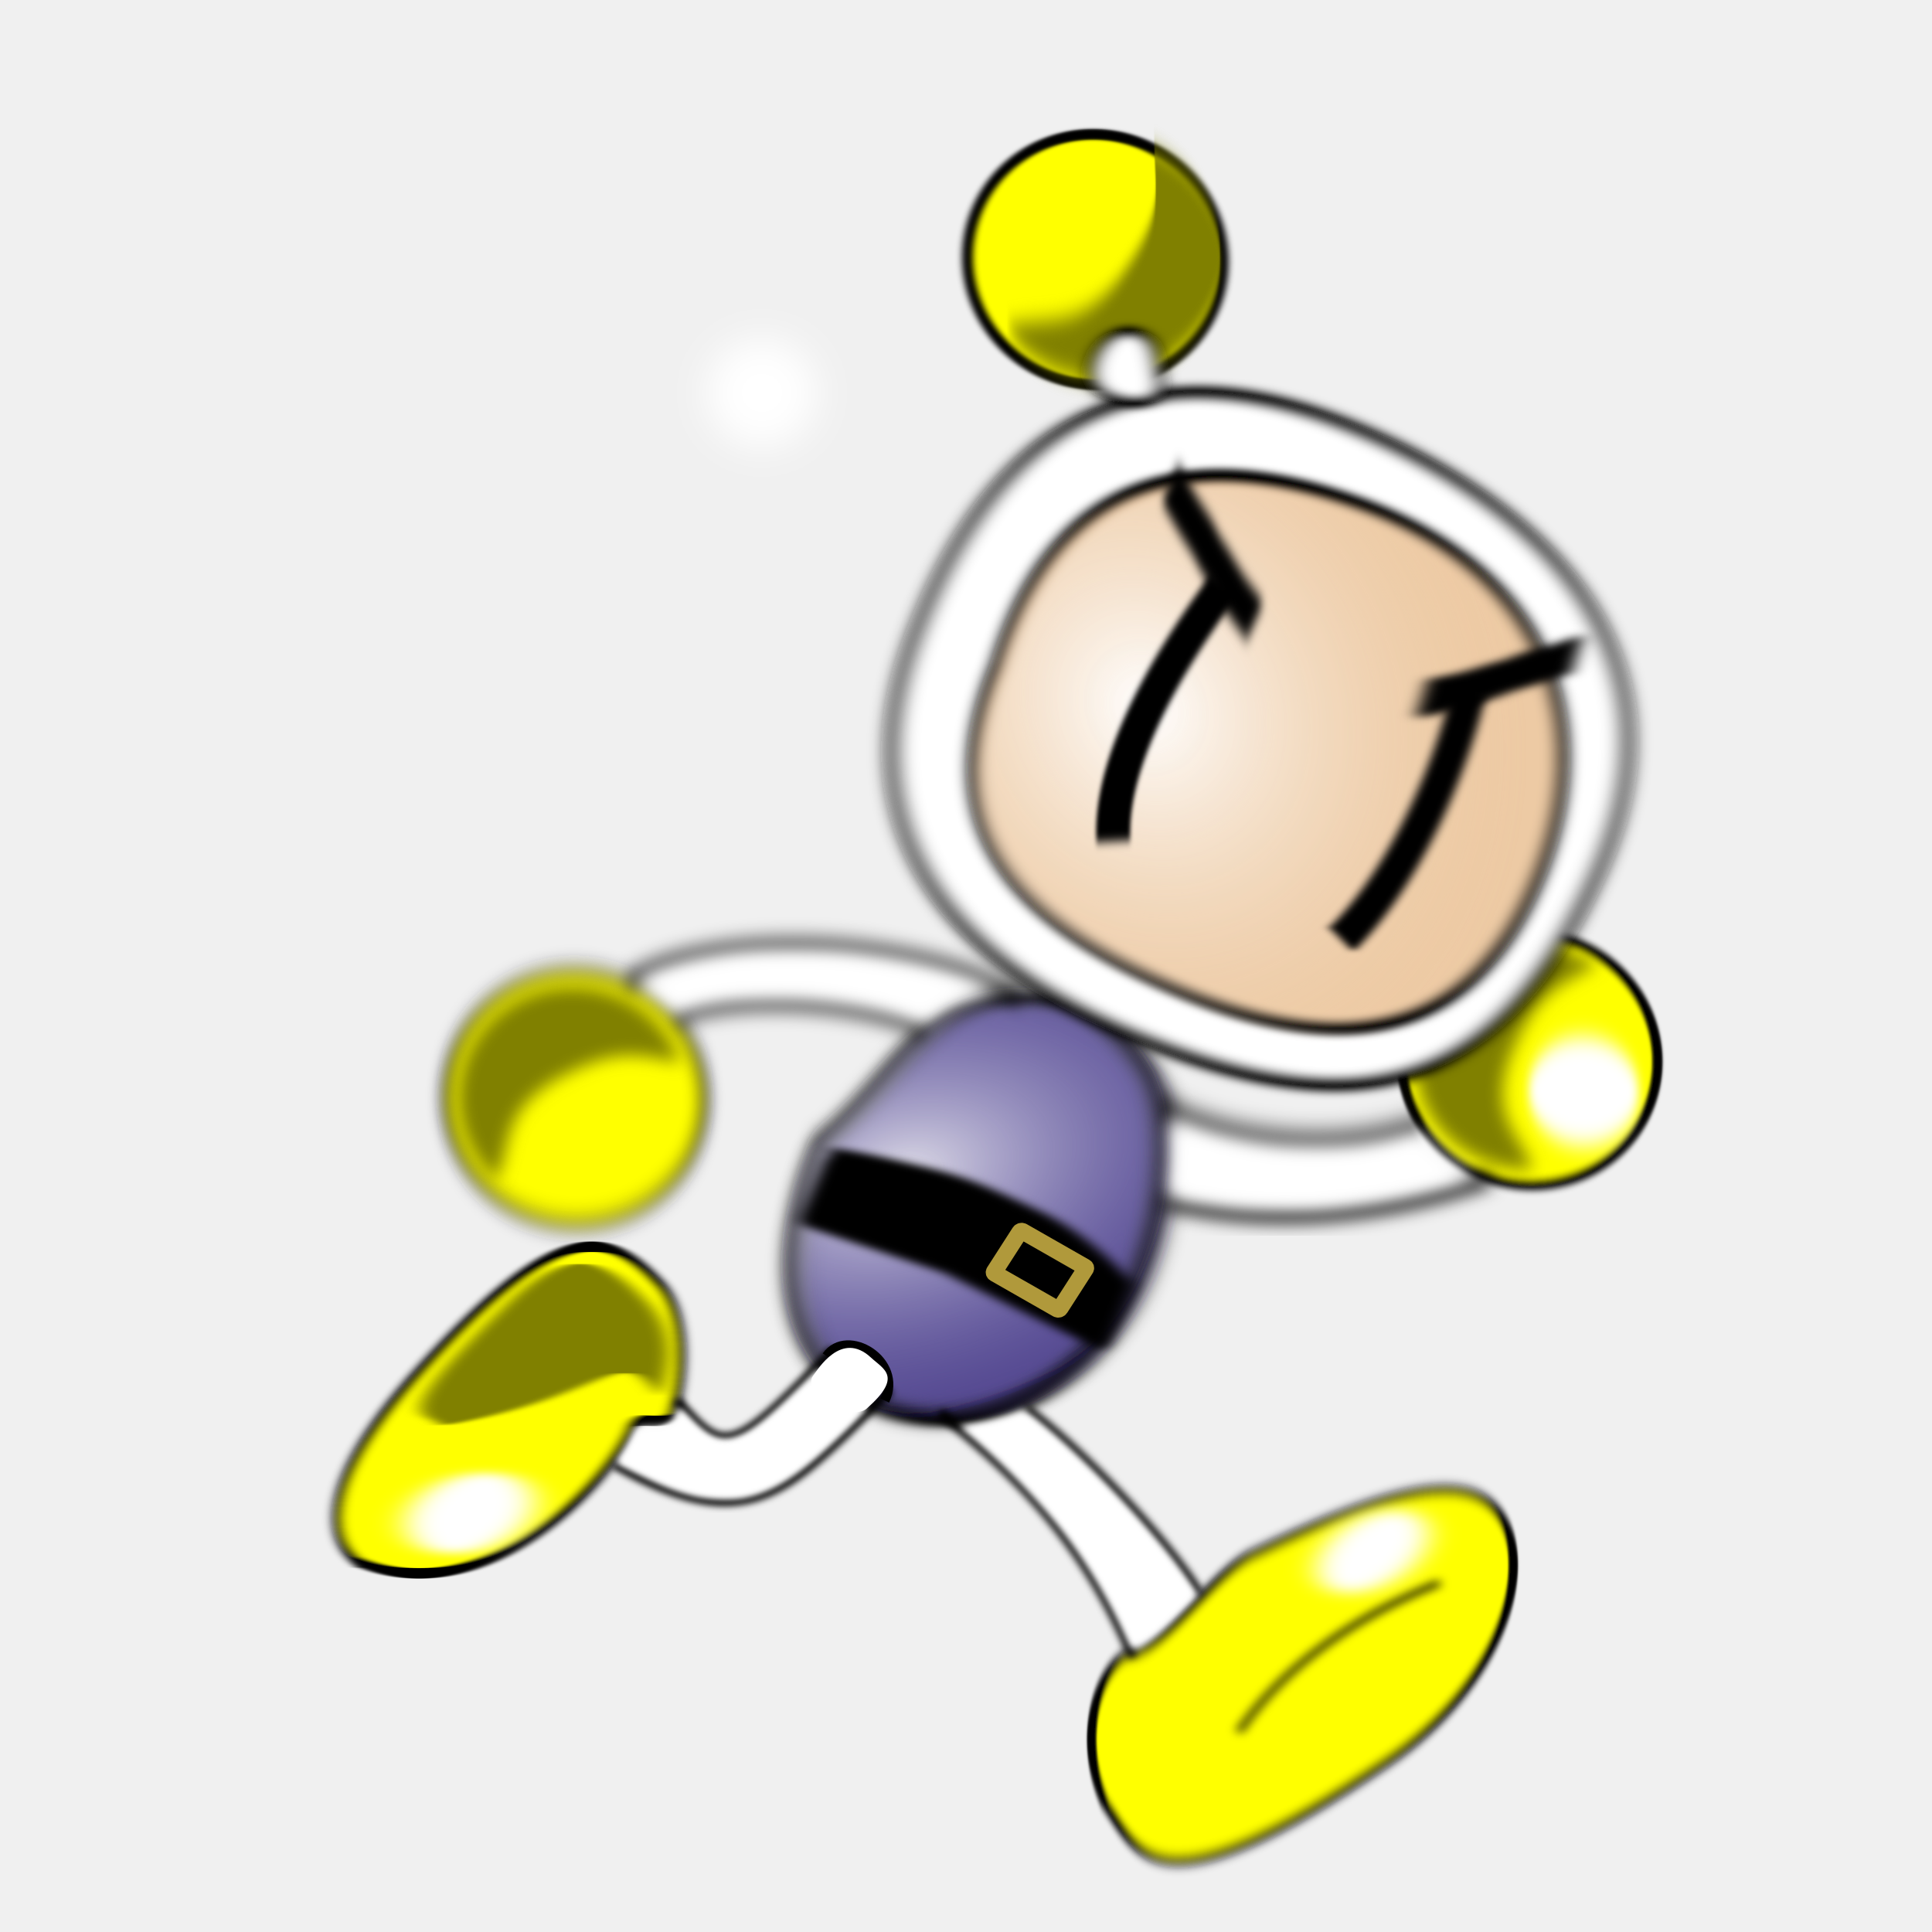
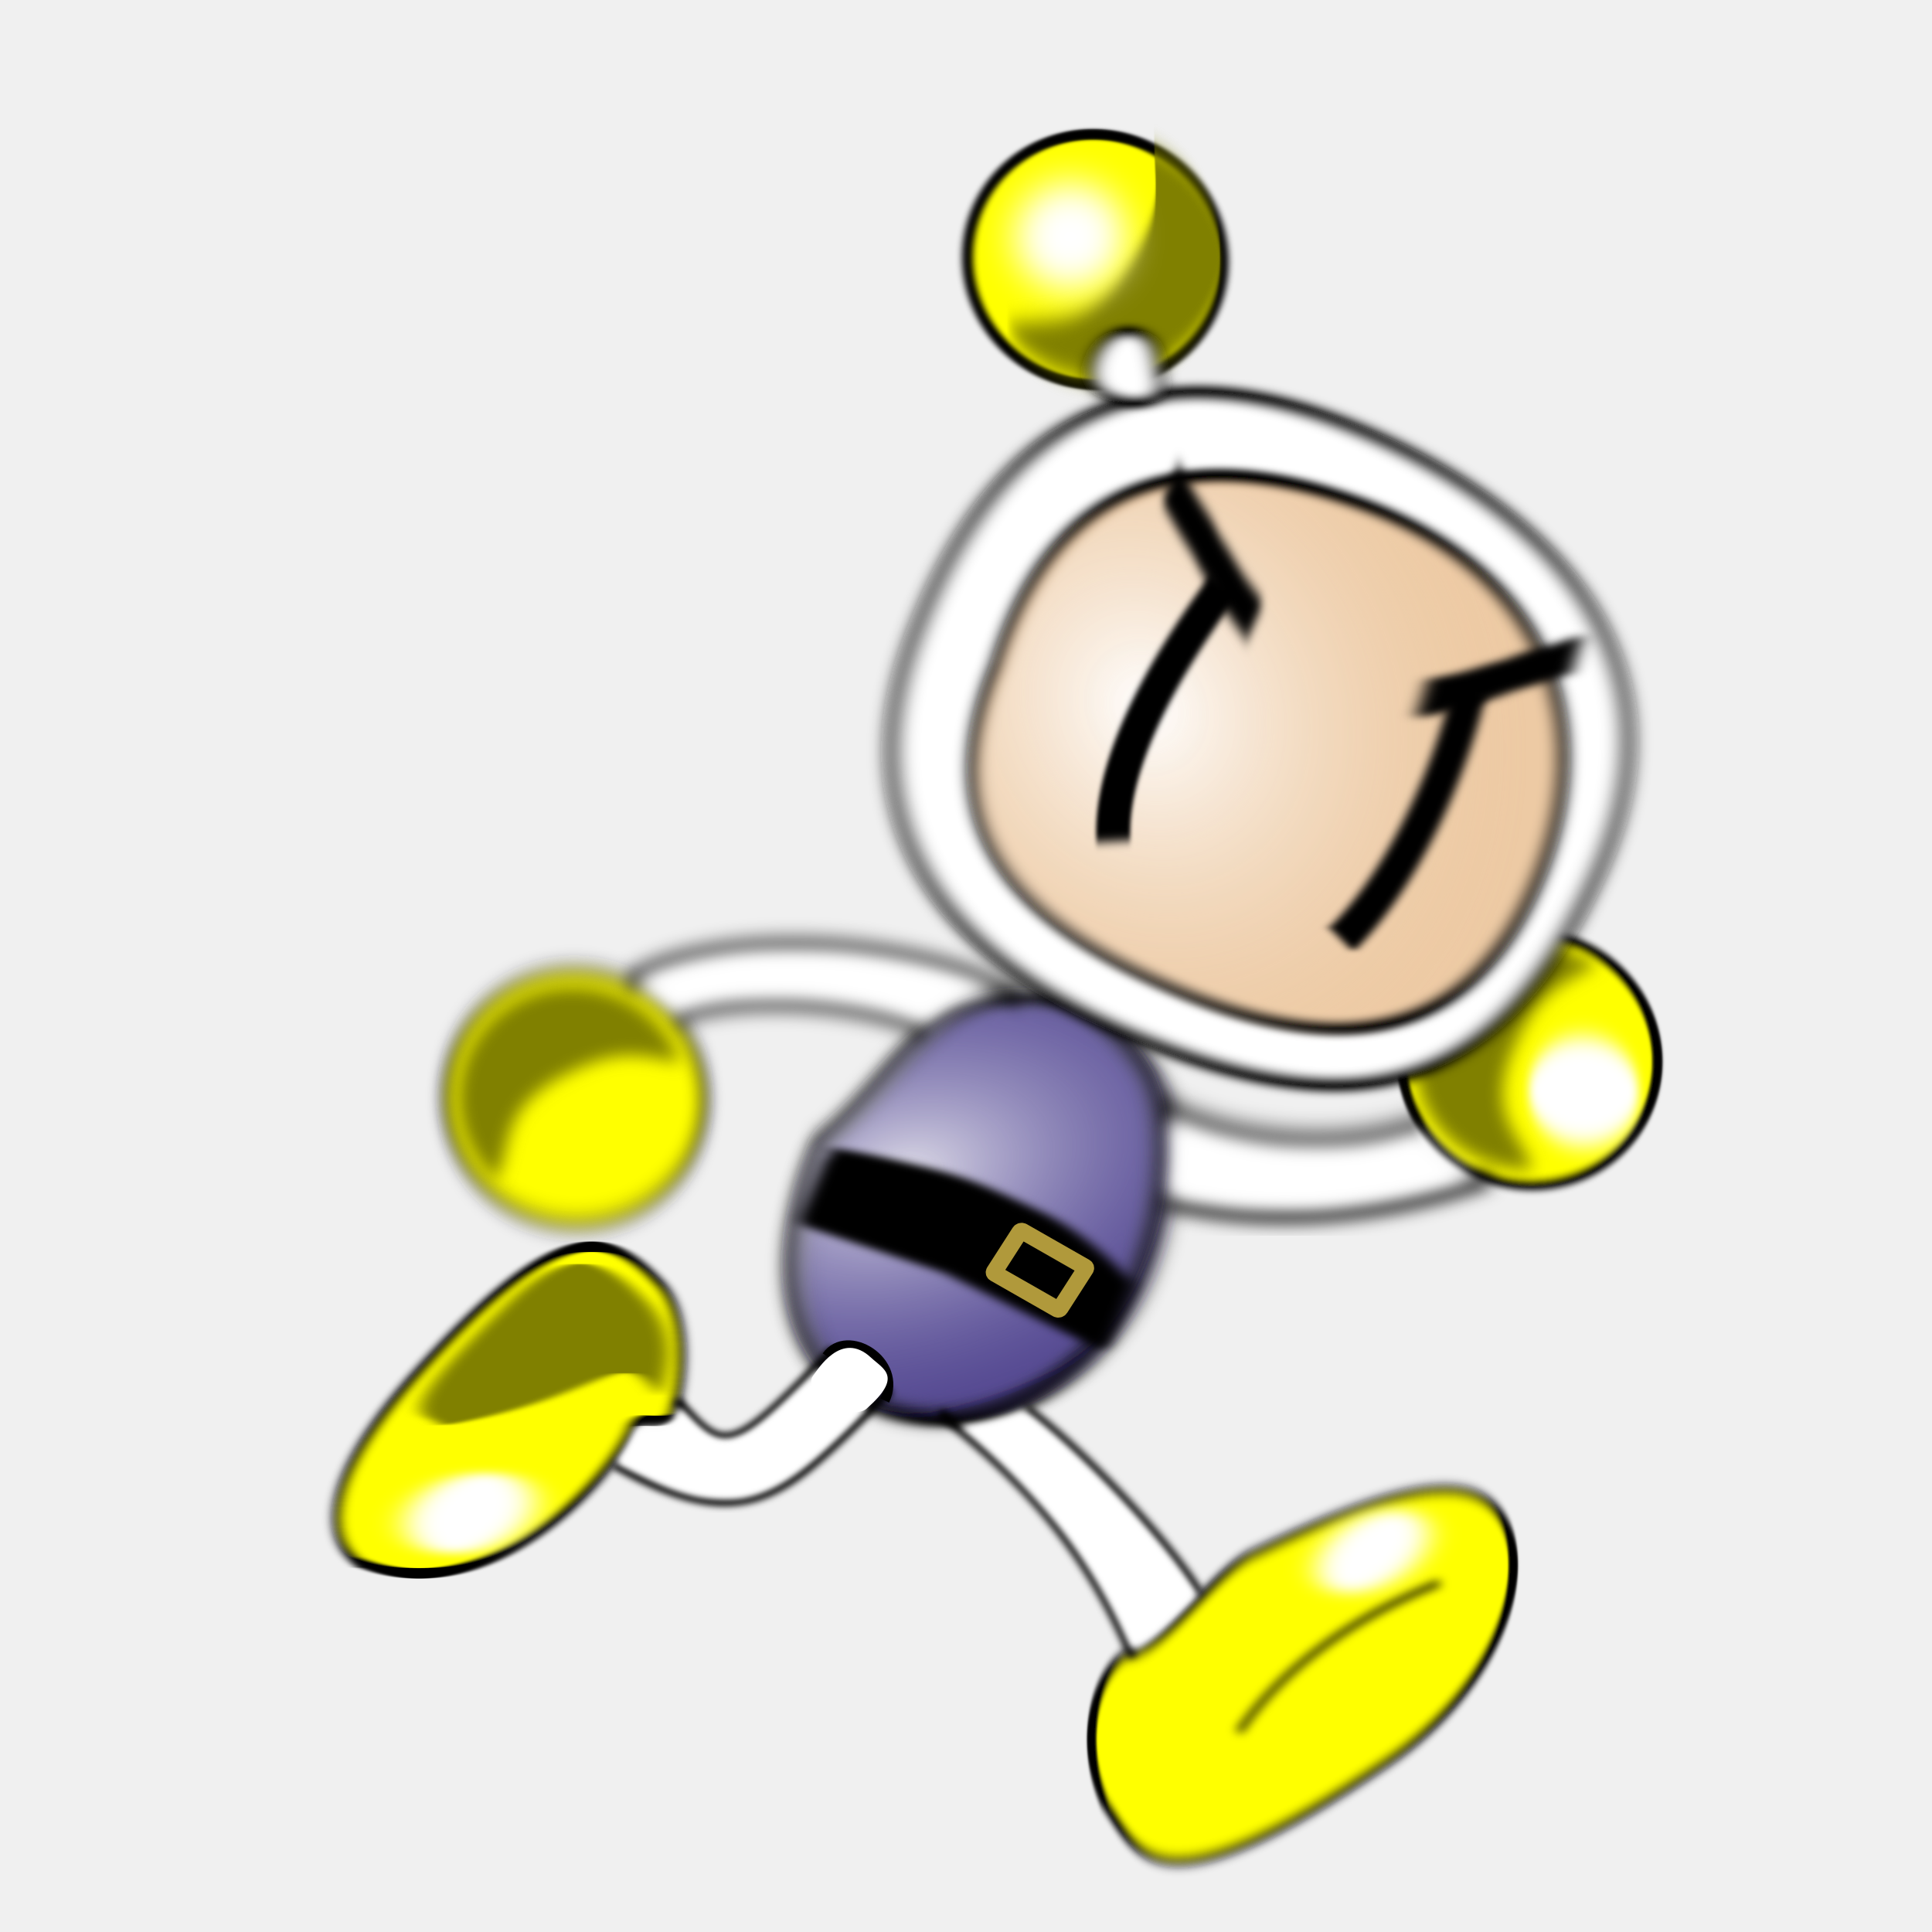
<svg xmlns="http://www.w3.org/2000/svg" xmlns:xlink="http://www.w3.org/1999/xlink" width="1000" height="1000" id="svg2" version="1.1">
  <defs id="defs4">
    <linearGradient id="linearGradient4253">
      <stop style="stop-color:#ffffff;stop-opacity:1" offset="0" id="stop4255" />
      <stop style="stop-color:#edcaa4;stop-opacity:0;" offset="1" id="stop4257" />
    </linearGradient>
    <linearGradient id="linearGradient4186">
      <stop style="stop-color:#f9f9f9;stop-opacity:0.845" offset="0" id="stop4188" />
      <stop style="stop-color:#807aba;stop-opacity:0;" offset="1" id="stop4190" />
    </linearGradient>
    <linearGradient id="linearGradient3873">
      <stop style="stop-color:#a94466;stop-opacity:1;" offset="0" id="stop3875" />
      <stop style="stop-color:#e4749f;stop-opacity:1" offset="1" id="stop3877" />
    </linearGradient>
    <radialGradient xlink:href="#linearGradient3873" id="radialGradient3879" cx="407.097" cy="617.589" fx="407.097" fy="617.589" r="306.125" gradientTransform="matrix(0.3063343,-0.541307,0.4530065,0.2563636,5.520523,727.2564)" gradientUnits="userSpaceOnUse" />
    <filter id="filter4072" x="-0.197" width="1.394" y="-0.178" height="1.357">
      <feGaussianBlur stdDeviation="4.602" id="feGaussianBlur4074" />
    </filter>
    <filter color-interpolation-filters="sRGB" id="filter4072-7" x="-0.197" width="1.394" y="-0.178" height="1.357">
      <feGaussianBlur stdDeviation="4.602" id="feGaussianBlur4074-5" />
    </filter>
    <filter id="filter4153">
      <feGaussianBlur stdDeviation="3.003" id="feGaussianBlur4155" />
    </filter>
    <radialGradient xlink:href="#linearGradient4186" id="radialGradient4192" cx="592.58" cy="573.171" fx="592.58" fy="573.171" r="67.287" gradientTransform="matrix(2.760862,0.8224559,-0.5363054,1.736483,-764.8724,-822.3343)" gradientUnits="userSpaceOnUse" />
    <filter id="filter4204" x="-0.038" width="1.077" y="-0.196" height="1.393">
      <feGaussianBlur stdDeviation="2.067" id="feGaussianBlur4206" />
    </filter>
    <filter id="filter4239">
      <feGaussianBlur stdDeviation="2.418" id="feGaussianBlur4241" />
    </filter>
    <radialGradient xlink:href="#linearGradient4253" id="radialGradient4259" cx="610.492" cy="479.802" fx="610.492" fy="479.802" r="136.882" gradientTransform="matrix(1.003227,-0.8993651,0.7786773,0.868595,-639.4899,581.705)" gradientUnits="userSpaceOnUse" />
    <filter id="filter4324" x="-0.117" width="1.234" y="-0.11" height="1.221">
      <feGaussianBlur stdDeviation="2.82" id="feGaussianBlur4326" />
    </filter>
    <filter id="filter4346" x="-0.267" width="1.534" y="-0.034" height="1.068">
      <feGaussianBlur stdDeviation="1.721" id="feGaussianBlur4348" />
    </filter>
    <filter color-interpolation-filters="sRGB" id="filter3936-0">
      <feGaussianBlur stdDeviation="1.057" id="feGaussianBlur3938-9" />
    </filter>
    <filter color-interpolation-filters="sRGB" id="filter3977-0">
      <feGaussianBlur stdDeviation="7.678" id="feGaussianBlur3979-9" />
    </filter>
    <filter color-interpolation-filters="sRGB" id="filter3867-9" x="-0.4" width="1.799" y="-0.41" height="1.821">
      <feGaussianBlur stdDeviation="17.837" id="feGaussianBlur3869-8" />
    </filter>
    <filter id="filter4552" x="-0.213" width="1.426" y="-0.213" height="1.426">
      <feGaussianBlur stdDeviation="2.677" id="feGaussianBlur4554" />
    </filter>
    <filter id="filter4770">
      <feGaussianBlur stdDeviation="3.003" id="feGaussianBlur4772" />
    </filter>
    <filter id="filter3665-9" x="-0.25" width="1.5" y="-0.25" height="1.5" color-interpolation-filters="sRGB">
      <feGaussianBlur id="feGaussianBlur3667-5" result="result8" stdDeviation="5" />
      <feComposite id="feComposite3669-6" in2="result8" in="result8" operator="xor" result="result6" />
      <feDisplacementMap id="feDisplacementMap3671-6" in2="result6" result="result4" scale="100" yChannelSelector="A" xChannelSelector="A" in="result8" />
      <feComposite k4="0" k3="0" k2="0" id="feComposite3673-5" in2="result4" k1="1" in="result4" operator="arithmetic" result="result2" />
      <feComposite id="feComposite3675-5" in2="result8" operator="in" in="result2" result="fbSourceGraphic" />
    </filter>
    <linearGradient id="linearGradient2862-1">
      <stop style="stop-color:#cccccc;stop-opacity:1;" offset="0" id="stop2864-8" />
      <stop style="stop-color:#000000;stop-opacity:1" offset="1" id="stop2866-8" />
    </linearGradient>
    <linearGradient id="linearGradient3714">
      <stop style="stop-color:#e6e6e6;stop-opacity:1;" offset="0" id="stop3716" />
      <stop style="stop-color:#000000;stop-opacity:1" offset="1" id="stop3718" />
    </linearGradient>
    <linearGradient id="linearGradient3727">
      <stop style="stop-color:#ffffff;stop-opacity:1;" offset="0" id="stop3729" />
      <stop style="stop-color:#ffffff;stop-opacity:0;" offset="1" id="stop3731" />
    </linearGradient>
    <linearGradient xlink:href="#linearGradient2862-1" id="linearGradient5474" gradientUnits="userSpaceOnUse" gradientTransform="matrix(0.2775035,0,0,0.2775035,647.3988,-276.5454)" x1="510.79" y1="-269.706" x2="712.008" y2="-303.294" />
    <linearGradient xlink:href="#linearGradient3727" id="linearGradient5476" gradientUnits="userSpaceOnUse" gradientTransform="matrix(0.1933357,0,0,0.1588646,425.8682,271.1507)" x1="614.286" y1="21.85" x2="614.286" y2="772.409" />
    <radialGradient xlink:href="#linearGradient3714" id="radialGradient5478" gradientUnits="userSpaceOnUse" gradientTransform="matrix(0.4259319,0.6678521,-0.8559556,0.4897255,520.0713,-85.16546)" cx="404.224" cy="336.488" fx="404.224" fy="336.488" r="351.429" />
    <filter id="filter3827">
      <feGaussianBlur stdDeviation="2.634" id="feGaussianBlur3829" />
    </filter>
    <filter color-interpolation-filters="sRGB" id="filter4346-7" x="-0.267" width="1.534" y="-0.034" height="1.068">
      <feGaussianBlur stdDeviation="1.721" id="feGaussianBlur4348-2" />
    </filter>
    <filter color-interpolation-filters="sRGB" id="filter4324-3" x="-0.117" width="1.234" y="-0.11" height="1.221">
      <feGaussianBlur stdDeviation="2.82" id="feGaussianBlur4326-3" />
    </filter>
    <filter id="filter4380">
      <feGaussianBlur stdDeviation="4.352" id="feGaussianBlur4382" />
    </filter>
    <filter id="filter4384">
      <feGaussianBlur stdDeviation="3.226" id="feGaussianBlur4386" />
    </filter>
    <filter id="filter4388" x="-0.091" width="1.182" y="-0.105" height="1.209">
      <feGaussianBlur stdDeviation="4.352" id="feGaussianBlur4390" />
    </filter>
    <filter id="filter4392">
      <feGaussianBlur stdDeviation="3.514" id="feGaussianBlur4394" />
    </filter>
    <filter id="filter4396" x="-0.181" width="1.363" y="-0.185" height="1.37">
      <feGaussianBlur stdDeviation="8.072" id="feGaussianBlur4398" />
    </filter>
    <filter id="filter4400" x="-0.112" width="1.223" y="-0.092" height="1.184">
      <feGaussianBlur stdDeviation="4.352" id="feGaussianBlur4402" />
    </filter>
    <filter id="filter4408">
      <feGaussianBlur stdDeviation="1.057" id="feGaussianBlur4410" />
    </filter>
    <filter id="filter4416">
      <feGaussianBlur stdDeviation="1.869" id="feGaussianBlur4418" />
    </filter>
    <filter id="filter4420">
      <feGaussianBlur stdDeviation="1.596" id="feGaussianBlur4422" />
    </filter>
    <filter id="filter4448">
      <feGaussianBlur stdDeviation="1.969" id="feGaussianBlur4450" />
    </filter>
    <filter id="filter4452">
      <feGaussianBlur stdDeviation="1.969" id="feGaussianBlur4454" />
    </filter>
    <filter id="filter4456">
      <feGaussianBlur stdDeviation="1.969" id="feGaussianBlur4458" />
    </filter>
    <filter id="filter4472">
      <feGaussianBlur stdDeviation="1.66" id="feGaussianBlur4474" />
    </filter>
    <filter id="filter4476">
      <feGaussianBlur stdDeviation="1.66" id="feGaussianBlur4478" />
    </filter>
    <filter id="filter4480">
      <feGaussianBlur stdDeviation="1.66" id="feGaussianBlur4482" />
    </filter>
    <filter id="filter4484" x="-0.052" width="1.104" y="-0.392" height="1.785">
      <feGaussianBlur stdDeviation="3.486" id="feGaussianBlur4486" />
    </filter>
    <filter id="filter4488" x="-0.057" width="1.115" y="-0.297" height="1.593">
      <feGaussianBlur stdDeviation="4.391" id="feGaussianBlur4490" />
    </filter>
    <filter id="filter4492" x="-0.082" width="1.165" y="-0.761" height="2.523">
      <feGaussianBlur stdDeviation="3.735" id="feGaussianBlur4494" />
    </filter>
    <filter id="filter4496" x="-0.062" width="1.125" y="-0.559" height="2.119">
      <feGaussianBlur stdDeviation="4.391" id="feGaussianBlur4498" />
    </filter>
    <filter id="filter4500" x="-0.075" width="1.15" y="-0.57" height="2.141">
      <feGaussianBlur stdDeviation="3.141" id="feGaussianBlur4502" />
    </filter>
    <filter id="filter4504" x="-0.067" width="1.135" y="-0.231" height="1.461">
      <feGaussianBlur stdDeviation="4.391" id="feGaussianBlur4506" />
    </filter>
  </defs>
  <g id="layer1" transform="translate(0,-52.36218)">
    <path transform="matrix(-1.150649,-0.4580909,0.4580909,-1.150649,957.4812,1463.692)" d="m 435.714,597.857 c 0,28.798 -23.985,52.143 -53.571,52.143 -29.587,0 -53.571,-23.345 -53.571,-52.143 0,-28.798 23.985,-52.143 53.571,-52.143 29.587,0 53.571,23.345 53.571,52.143 z" id="path3830" style="fill:#ffff00;fill-opacity:1;stroke:#000000;stroke-width:4.551;stroke-miterlimit:4;stroke-opacity:1;stroke-dasharray:none;filter:url(#filter4408)" />
    <path style="fill:#808000;fill-opacity:1;stroke:none;filter:url(#filter4400)" d="m 238.492,657.799 c 34.017,0.258 60.94,-24.989 60.133,-56.389 -0.807,-31.401 -29.037,-57.066 -63.055,-57.323 -10.812,-0.082 -21.366,2.465 -30.601,7.384 20.785,11.459 32.328,14.692 45.768,49.22 10.07,30.807 -6.052,38.922 -12.245,57.109 z" id="path3930-0" transform="matrix(-1,0,0,1,1031.784,0)" />
    <path style="fill:#ffffff;fill-opacity:1;stroke:none;filter:url(#filter4396)" id="path3845" d="m 435.714,597.857 c 0,28.798 -23.985,52.143 -53.571,52.143 -29.587,0 -53.571,-23.345 -53.571,-52.143 0,-28.798 23.985,-52.143 53.571,-52.143 29.587,0 53.571,23.345 53.571,52.143 z" transform="matrix(-0.5009277,-0.1994269,0.1994269,-0.5009277,891.8875,992.9394)" />
    <path style="fill:#ffff00;fill-opacity:1;stroke:#000000;stroke-width:4.63;stroke-linecap:butt;stroke-linejoin:miter;stroke-miterlimit:4;stroke-opacity:1;stroke-dasharray:none;stroke-dashoffset:0;filter:url(#filter4416)" d="m 310.899,970.983 c 0,29.045 9.879,58.601 -122.382,57.378 -65,-0.601 -108.183,-37.496 -108.183,-66.541 0,-29.045 44.377,-40.677 107.567,-49.753 20.45,-2.937 58.523,14.166 74.56,7.105 10.078,-4.437 41.456,13.451 48.438,51.81 z" id="path4043" transform="matrix(-0.9110924,0.6077101,0.6077101,0.9110924,265.2666,-87.91685)" />
    <path style="fill:#ffff00;fill-opacity:1;stroke:#000000;stroke-width:5;stroke-miterlimit:4;stroke-opacity:1;filter:url(#filter4420)" d="m 1531.8,930.481 c 1.575,11.706 -2.237,39.395 -85.767,46.12 -94.23,7.586 -109.602,-10.43 -109.602,-46.972 0,-21.191 24.768,-43.568 38.859,-50.289 9.244,0.255 10.104,12.378 18.639,8.616 25.058,-11.043 110.132,-17.949 137.87,42.525 z" id="path4082" transform="matrix(-0.7936625,0.7396225,-0.7396225,-0.7936625,2088.97,465.9009)" />
    <path style="fill:#808000;fill-opacity:1;stroke:none;filter:url(#filter4153)" d="m 1452.825,953.905 c 1.575,11.706 20.491,20.536 -63.288,22.433 -37.802,0.856 -53.106,-10.167 -53.106,-46.709 0,-21.191 13.515,-31.709 27.606,-38.43 -4.301,33.556 18.896,16.746 88.788,62.707 z" id="path4082-4" transform="matrix(-0.7619337,0.7100542,-0.7100542,-0.7619337,2013.183,485.593)" />
    <path transform="matrix(-1.337623,-0.5595241,-0.4995111,1.151814,1568.386,320.9326)" style="fill:#554991;fill-opacity:1;stroke:#000000;stroke-width:4.789;stroke-miterlimit:4;stroke-opacity:1;filter:url(#filter4384)" d="m 632.596,588.34 c 0,49.931 -18.752,91.442 -55.294,91.442 -36.542,0 -66.903,-40.484 -66.165,-90.409 0.485,-32.848 13.25,-66.205 23.942,-76.809 6.488,-6.434 25.856,-19.703 42.223,-14.633 44.196,13.69 36.328,46.782 55.294,90.409 z" id="path4157" />
    <path id="path4184" d="m 606.288,642.616 c 24.941,57.512 20.593,115.816 -28.286,136.262 -48.879,20.446 -109.713,-9.197 -133.664,-67.113 -15.759,-38.107 -15.347,-83.67 -6.341,-101.865 5.465,-11.041 24.744,-37.161 49.168,-40.479 65.956,-8.96 71.961,33.558 119.122,73.196 z" style="fill:url(#radialGradient4192);fill-opacity:1;stroke:#000000;stroke-width:6.461;stroke-miterlimit:4;stroke-opacity:1;filter:url(#filter4380)" transform="matrix(-1,0,0,1,1031.784,0)" />
    <path transform="matrix(-1.230063,-0.5145323,-0.6257458,1.442896,1603.233,26.19205)" style="fill:#000000;fill-opacity:1;stroke:none;filter:url(#filter4204)" d="m 496.079,653.606 c 0,0 20.57,-8.277 40.598,-9.091 31.678,-1.288 34.741,-0.964 60.126,2.703 40.135,5.798 22.832,6.388 22.832,6.388 1.59,0 2.87,1.28 2.87,2.87 l 0,19.511 c 0,1.59 -1.28,2.87 -2.87,2.87 l -57.345,-3.536 -66.211,3.536 c -1.59,0 -2.87,-1.28 -2.87,-2.87 l 0,-19.511 c 0,-1.59 1.28,-2.87 2.87,-2.87 z" id="rect4194" />
    <rect style="opacity:0.69;fill:none;stroke:#ffdd55;stroke-width:8.619;stroke-miterlimit:4;stroke-opacity:1;stroke-dasharray:none" id="rect4211" width="39.004" height="26.109" x="-857.268" y="337.039" ry="0.878" transform="matrix(-0.8684605,-0.4957585,-0.5407041,0.8412129,0,0)" />
    <path style="fill:#ffffff;fill-opacity:1;stroke:#000000;stroke-width:6.584;stroke-linecap:butt;stroke-linejoin:miter;stroke-miterlimit:4;stroke-opacity:1;stroke-dasharray:none;stroke-dashoffset:0;filter:url(#filter4770)" d="m 452.257,454.388 c 0,85.464 -56.837,127.9 -147.993,131.267 -109.401,4.041 -162.432,-30.79 -168.196,-139.348 -5.504,-103.677 78.018,-142.026 169.206,-144.399 116.472,-3.03 146.982,71.057 146.982,152.48 z" id="path4225" transform="matrix(-1.096982,-0.4228081,-0.4228081,1.096982,1163.561,72.27235)" />
    <path style="fill:#edcaa4;fill-opacity:1;stroke:#000000;stroke-width:6.57;stroke-linecap:butt;stroke-linejoin:miter;stroke-miterlimit:4;stroke-opacity:1;stroke-dashoffset:0;filter:url(#filter4239)" d="m 414.288,455.159 c 2.02,79.394 -50.001,102.352 -126.544,104.826 -93.756,3.03 -128.565,-39.574 -128.565,-105.836 0,-66.262 40.87,-124.019 132.605,-121.999 76.565,1.686 128.564,34.523 122.504,123.009 z" id="path4232" transform="matrix(-1.096982,-0.4228081,-0.4228081,1.096982,1163.561,72.27235)" />
    <path id="path4251" d="m 411.003,458.444 c 2.02,79.394 -50.001,102.352 -126.544,104.826 -93.756,3.03 -128.565,-39.574 -128.565,-105.836 0,-66.262 40.87,-124.019 132.605,-121.999 76.565,1.686 128.564,34.523 122.504,123.009 z" style="fill:url(#radialGradient4259);fill-opacity:1;stroke:none;filter:url(#filter4239)" transform="matrix(-1.096982,-0.4228081,-0.4228081,1.096982,1163.561,72.27235)" />
    <path style="fill:#000000;fill-opacity:1;stroke:none;filter:url(#filter4324)" id="path4310" d="m 178.596,349.815 c 3.362,2.845 6.706,5.708 10.137,8.468 2.689,2.259 5.539,4.308 8.398,6.342 1.613,1.23 3.269,2.416 4.844,3.694 1.698,1.486 3.157,3.213 4.948,4.591 1.649,1.272 3.318,2.504 5.047,3.666 1.547,1.183 3.049,2.421 4.555,3.654 1.896,1.347 3.696,2.816 5.519,4.257 1.769,1.424 3.76,2.523 5.677,3.727 1.455,1.073 3.013,1.983 4.556,2.92 1.016,0.685 2.058,1.32 3.116,1.937 0,0 -1.029,17.99 -1.029,17.99 l 0,0 c -0.983,-0.703 -2.131,-1.128 -3.029,-1.962 -1.588,-0.875 -3.221,-1.759 -4.611,-2.921 -1.979,-1.209 -3.968,-2.421 -5.847,-3.785 -1.881,-1.383 -3.585,-3.003 -5.591,-4.218 -1.478,-1.226 -2.988,-2.395 -4.446,-3.64 -1.628,-1.285 -3.506,-2.25 -5.02,-3.698 -1.937,-1.265 -3.479,-2.941 -5.126,-4.552 -1.475,-1.358 -3.173,-2.434 -4.674,-3.763 -2.904,-2.076 -5.742,-4.256 -8.495,-6.531 -3.356,-2.734 -6.666,-5.522 -10.045,-8.227 0,0 1.115,-17.947 1.115,-17.947 z" transform="matrix(-1.096982,-0.4228081,-0.4228081,1.096982,1163.561,72.27235)" />
    <path style="fill:none;stroke:#000000;stroke-width:15;stroke-linecap:butt;stroke-linejoin:miter;stroke-miterlimit:4;stroke-opacity:1;stroke-dasharray:none;filter:url(#filter4346)" d="m 216.589,391.54 c -5.501,42.469 -1.299,90.16 13.132,122.228" id="path4336" transform="matrix(-1.096982,-0.4228081,-0.4228081,1.096982,1163.561,72.27235)" />
    <path transform="matrix(-1.155618,-0.4454082,-0.4454082,1.155618,1274.845,-333.9837)" d="m 435.714,597.857 c 0,28.798 -23.985,52.143 -53.571,52.143 -29.587,0 -53.571,-23.345 -53.571,-52.143 0,-28.798 23.985,-52.143 53.571,-52.143 29.587,0 53.571,23.345 53.571,52.143 z" id="path3830-9" style="fill:#ffff00;fill-opacity:1;stroke:#000000;stroke-width:4.551;stroke-miterlimit:4;stroke-opacity:1;stroke-dasharray:none;filter:url(#filter3936-0)" />
    <path transform="matrix(-0.363052,0.2582432,0.3098201,0.4664457,984.12,-282.6056)" style="fill:#808000;fill-opacity:1;stroke:none;filter:url(#filter3977-0)" d="m 1492.857,254.286 c 0,60.751 -61.721,110 -137.857,110 -76.136,0 -137.857,-49.249 -137.857,-110 0,-19.309 6.37,-38.278 18.469,-55 27.407,36.601 35.036,57.071 118.522,79.493 74.526,16.573 94.502,-12.596 138.723,-24.493 z" id="path3930-0-3" />
-     <path style="fill:#ffffff;fill-opacity:1;stroke:none;filter:url(#filter3867-9)" id="path3845-7" d="m 435.714,597.857 c 0,28.798 -23.985,52.143 -53.571,52.143 -29.587,0 -53.571,-23.345 -53.571,-52.143 0,-28.798 23.985,-52.143 53.571,-52.143 29.587,0 53.571,23.345 53.571,52.143 z" transform="matrix(-0.5391657,0,0,0.5391657,600.4239,-66.61786)" />
+     <path style="fill:#ffffff;fill-opacity:1;stroke:none;filter:url(#filter3867-9)" id="path3845-7" d="m 435.714,597.857 a 53.571,52.143 0 1 1 -107.143,0 53.571,52.143 0 1 1 107.143,0 z" transform="matrix(-0.5391657,0,0,0.5391657,760.028,-147.4301)" />
    <path style="fill:#ffffff;fill-opacity:1;stroke:#000000;stroke-width:5;stroke-miterlimit:4;stroke-opacity:1;stroke-dasharray:none;filter:url(#filter4552)" d="m 422.408,313.485 c 0,8.647 -4.511,13.637 -12.88,13.637 -8.368,0 -22.775,-4.044 -15.152,-15.657 3.836,-5.844 6.242,-13.459 14.142,-14.395 8.31,-0.984 13.89,7.768 13.89,16.415 z" id="path4513" transform="matrix(-1.096982,-0.4228081,-0.4228081,1.096982,1163.561,72.27235)" />
    <path transform="matrix(-1.221119,-0.2066619,0.2066619,-1.221119,640.8052,1430.01)" d="m 435.714,597.857 c 0,28.798 -23.985,52.143 -53.571,52.143 -29.587,0 -53.571,-23.345 -53.571,-52.143 0,-28.798 23.985,-52.143 53.571,-52.143 29.587,0 53.571,23.345 53.571,52.143 z" id="path3830-2" style="fill:#ffff00;fill-opacity:1;stroke:#000000;stroke-width:4.551;stroke-miterlimit:4;stroke-opacity:1;stroke-dasharray:none;filter:url(#filter4392)" />
    <path style="fill:#808000;fill-opacity:1;stroke:none;filter:url(#filter4388)" d="m 774.704,663.188 c 24.334,-20.935 26.517,-57.026 4.877,-80.61 -21.64,-23.584 -58.91,-25.731 -83.244,-4.796 -7.734,6.654 -13.522,15.164 -16.78,24.675 22.45,-4.123 32.818,-8.815 65.528,9.319 27.821,17.374 21.815,33.614 29.619,51.411 z" id="path3930-0-7" transform="matrix(-1,0,0,1,1031.784,0)" />
    <path style="fill:none;stroke:#000000;stroke-width:7.109;stroke-linecap:butt;stroke-linejoin:miter;stroke-miterlimit:4;stroke-opacity:1;stroke-dasharray:none;filter:url(#filter4496)" d="m 260.848,662.547 c 78.683,27.66 138.586,18.657 168.887,11.602" id="path4616" transform="matrix(-1,0,0,1,1031.784,0)" />
    <path style="fill:none;stroke:#000000;stroke-width:5;stroke-linecap:butt;stroke-linejoin:miter;stroke-miterlimit:4;stroke-opacity:1;stroke-dasharray:none;filter:url(#filter4500)" d="m 170.108,634.95 c 25.837,-21.126 68.342,-34.094 97.982,-31.271" id="path4644" transform="matrix(-1.20917,-0.5553542,0.481389,-1.394959,634.4885,1615.486)" />
    <path style="fill:none;stroke:#000000;stroke-width:5;stroke-linecap:butt;stroke-linejoin:miter;stroke-miterlimit:4;stroke-opacity:1;stroke-dasharray:none;filter:url(#filter4492)" d="m 353.683,569.629 c 34.93,9.021 91.499,-0.469 108.079,-13.365" id="path4743" transform="matrix(-1.159159,-0.1961759,0.1961759,-1.159159,776.5039,1314.634)" />
    <path style="fill:none;stroke:#000000;stroke-width:4.666;stroke-linecap:butt;stroke-linejoin:miter;stroke-miterlimit:4;stroke-opacity:1;stroke-dasharray:none;filter:url(#filter4484)" d="m 556.978,570.941 c 49.222,18.772 132.924,5.523 160.215,-20.392" id="path4745" transform="matrix(-1.242098,-0.2102124,0.2102124,-1.242098,1099.82,1395.178)" />
    <path style="fill:none;stroke:#000000;stroke-width:3;stroke-linecap:butt;stroke-linejoin:miter;stroke-miterlimit:4;stroke-opacity:1;stroke-dasharray:none;filter:url(#filter3827)" d="m 181.915,725.391 c 40.886,20.195 77.247,49.901 97.143,85.714" id="path3049" transform="matrix(-0.9964973,-0.0836253,-0.0836253,0.9964973,987.1126,163.9549)" />
    <path style="fill:#000000;fill-opacity:1;stroke:none;filter:url(#filter4324-3)" id="path4310-7" d="m 178.596,349.815 c 3.362,2.845 6.706,5.708 10.137,8.468 2.689,2.259 5.539,4.308 8.398,6.342 1.613,1.23 3.269,2.416 4.844,3.694 1.698,1.486 3.157,3.213 4.948,4.591 1.649,1.272 3.318,2.504 5.047,3.666 1.547,1.183 3.049,2.421 4.555,3.654 1.896,1.347 3.696,2.816 5.519,4.257 1.769,1.424 3.76,2.523 5.677,3.727 1.455,1.073 3.013,1.983 4.556,2.92 1.016,0.685 2.058,1.32 3.116,1.937 0,0 -1.029,17.99 -1.029,17.99 l 0,0 c -0.983,-0.703 -2.131,-1.128 -3.029,-1.962 -1.588,-0.875 -3.221,-1.759 -4.611,-2.921 -1.979,-1.209 -3.968,-2.421 -5.847,-3.785 -1.881,-1.383 -3.585,-3.003 -5.591,-4.218 -1.478,-1.226 -2.988,-2.395 -4.446,-3.64 -1.628,-1.285 -3.506,-2.25 -5.02,-3.698 -1.937,-1.265 -3.479,-2.941 -5.126,-4.552 -1.475,-1.358 -3.173,-2.434 -4.674,-3.763 -2.904,-2.076 -5.742,-4.256 -8.495,-6.531 -3.356,-2.734 -6.666,-5.522 -10.045,-8.227 0,0 1.115,-17.947 1.115,-17.947 z" transform="matrix(1.096982,0.4228081,-0.4228081,1.096982,562.0113,-166.538)" />
    <path style="fill:none;stroke:#000000;stroke-width:15;stroke-linecap:butt;stroke-linejoin:miter;stroke-miterlimit:4;stroke-opacity:1;stroke-dasharray:none;filter:url(#filter4346-7)" d="m 216.589,391.54 c -11.576,42.469 -19.526,91.375 -5.095,123.444" id="path4336-3" transform="matrix(1.096982,0.4228081,-0.4228081,1.096982,562.0113,-166.538)" />
    <path style="fill:#ffffff;fill-opacity:1;stroke:none;filter:url(#filter4504)" d="m 348.234,676.985 c -23.111,-1.482 -52.667,-7.158 -74.936,-14.39 l -3.215,-1.044 3.973,-2.295 c 7.947,-4.591 15.523,-11.103 20.455,-17.585 l 1.96,-2.576 5.426,1.642 c 7.694,2.328 16.345,4.194 25.124,5.421 10.418,1.455 35.305,1.558 45.962,0.19 18.479,-2.373 36.264,-7.119 49.244,-13.141 2.083,-0.966 3.846,-1.698 3.918,-1.626 0.072,0.072 -0.099,3.945 -0.38,8.607 -0.366,6.077 -0.344,11.139 0.079,17.885 0.325,5.175 0.61,10.192 0.634,11.15 l 0.043,1.742 -4.293,0.895 c -8.049,1.678 -23.469,3.915 -32.325,4.691 -7.975,0.699 -33.421,0.965 -41.669,0.436 l -10e-6,0 z" id="path4326" transform="matrix(-1,0,0,1,1031.784,0)" />
    <path style="fill:#ffffff;fill-opacity:1;stroke:none;filter:url(#filter4488)" d="m 552.942,580.84 c -0.706,-1.143 -8.672,-6.304 -13.297,-8.616 -6.055,-3.026 -9.936,-4.373 -16.763,-5.816 l -5.261,-1.112 5.261,-2.189 c 19.387,-8.067 43.256,-13.663 70.416,-16.51 10.904,-1.143 41.85,-1.299 52.275,-0.264 15.411,1.53 29.223,4.288 40.877,8.161 5.518,1.834 13.699,5.431 14.822,6.517 0.216,0.209 -0.748,1 -2.142,1.759 -3.487,1.898 -9.773,6.62 -13.691,10.285 -3.089,2.89 -3.335,3.02 -4.528,2.395 -4.06,-2.127 -14.871,-4.787 -24.742,-6.086 -8.452,-1.113 -32.836,-1.55 -42.751,-0.767 -21.064,1.664 -38.551,5.028 -52.698,10.137 -7.62,2.752 -7.413,2.697 -7.778,2.106 z" id="path4328" transform="matrix(-1,0,0,1,1031.784,0)" />
    <path style="fill:none;stroke:#000000;stroke-width:5;stroke-linecap:butt;stroke-linejoin:miter;stroke-miterlimit:4;stroke-opacity:1;stroke-dasharray:none;filter:url(#filter4448)" d="m 500.857,781.577 c -26.61,19.634 -72.311,67.177 -89.903,95.964" id="path4330" transform="matrix(-1,0,0,1,1031.784,0)" />
    <path style="fill:none;stroke:#000000;stroke-width:5;stroke-linecap:butt;stroke-linejoin:miter;stroke-miterlimit:4;stroke-opacity:1;stroke-dasharray:none;filter:url(#filter4452)" d="m 545.288,783.613 c -47.818,37.737 -77.832,73.577 -99.892,126.156" id="path4332" transform="matrix(-1,0,0,1,1031.784,0)" />
    <path style="fill:none;stroke:#000000;stroke-width:5;stroke-linecap:butt;stroke-linejoin:miter;stroke-miterlimit:4;stroke-opacity:1;stroke-dasharray:none;filter:url(#filter4476)" d="m 571.027,771.475 c 14.312,14.118 27.328,27.574 40.143,38.338 30.468,25.593 55.506,26.681 102.656,0.254" id="path4334" transform="matrix(-1,0,0,1,1031.784,0)" />
    <path style="fill:none;stroke:#000000;stroke-width:5;stroke-linecap:butt;stroke-linejoin:miter;stroke-miterlimit:4;stroke-opacity:1;stroke-dasharray:none;filter:url(#filter4472)" d="m 600.322,750.864 c 53.627,56.81 57.065,54.001 81.288,26.299" id="path4339" transform="matrix(-1,0,0,1,1031.784,0)" />
    <path style="fill:#ffffff;fill-opacity:1;stroke:none;filter:url(#filter4456)" d="m 441.709,903.848 c -4.913,-2.606 -11.419,-8.117 -21.192,-17.949 l -8.407,-8.458 4.309,-6.315 c 16.862,-24.711 52.031,-62.14 78.85,-83.919 4.258,-3.458 6.726,-5.007 7.5,-4.707 10.309,3.982 18.342,6.117 29.56,7.857 l 2.692,0.418 -2.335,1.897 c -17.971,14.603 -39.632,37.082 -53.572,55.597 -10.515,13.965 -21.827,33.095 -29.424,49.758 -1.925,4.223 -3.722,7.679 -3.992,7.679 -0.27,0 -2.066,-0.835 -3.99,-1.856 z" id="path4341" transform="matrix(-1,0,0,1,1031.784,0)" />
    <path style="fill:#ffffff;fill-opacity:1;stroke:none;filter:url(#filter4480)" d="m 646.424,827.55 c -16.176,-3.399 -30.502,-13.143 -55,-37.408 -5.855,-5.799 -8.592,-8.976 -7.952,-9.228 3.286,-1.293 14.851,-9.911 19.442,-14.487 l 5.419,-5.401 12.384,12.013 c 13.552,13.146 20.66,18.886 26.956,21.769 9.702,4.442 15.776,2.615 26.078,-7.845 3.755,-3.813 6.374,-5.975 6.553,-5.411 0.164,0.517 0.652,2.092 1.083,3.5 1.197,3.905 5.251,5.654 13.101,5.654 7.098,0 7.342,0.154 10.637,6.689 1.215,2.41 3.432,6.185 4.927,8.388 l 2.717,4.006 -12.637,6.099 c -12.965,6.258 -17.946,8.197 -27.279,10.623 -7.028,1.827 -20.214,2.345 -26.429,1.039 z" id="path4343" transform="matrix(-1,0,0,1,1031.784,0)" />
    <path style="fill:none;stroke:#000000;stroke-width:5;stroke-linecap:butt;stroke-linejoin:miter;stroke-miterlimit:4;stroke-opacity:1;stroke-dasharray:none" d="m 457.944,777.284 c 9.728,-20.61 -19.523,-38.09 -30.052,-22.981" id="path4350" />
    <path style="fill:#ffffff;fill-opacity:1;stroke:none" d="m 420.76,764.593 c -2.61,3.502 1.52,10.101 9.225,14.739 7.704,4.638 15.407,4.953 18.676,2.057 18.772,-16.634 8.72,-20.226 2.14,-26.355 -15.281,-14.234 -27.43,6.058 -30.04,9.56 z" id="path4347" />
    <path style="fill:#ffffff;fill-opacity:1;stroke:none;filter:url(#filter4072)" id="path4054" d="m 406.429,892.5 c 0,17.16 -10.074,31.071 -22.5,31.071 -12.426,0 -22.5,-13.911 -22.5,-31.071 0,-17.16 10.074,-31.071 22.5,-31.071 12.426,0 22.5,13.911 22.5,31.071 z" transform="matrix(1.197434,-0.04275425,0.3520437,-0.697786,-63.53328,1494.718)" />
    <path style="fill:#ffffff;fill-opacity:1;stroke:none;filter:url(#filter4072-7)" id="path4054-2" d="m 406.429,892.5 c 0,17.16 -10.074,31.071 -22.5,31.071 -12.426,0 -22.5,-13.911 -22.5,-31.071 0,-17.16 10.074,-31.071 22.5,-31.071 12.426,0 22.5,13.911 22.5,31.071 z" transform="matrix(1.00306,-0.8328301,0.7913356,0.311412,-848.2022,877.3713)" />
  </g>
</svg>
